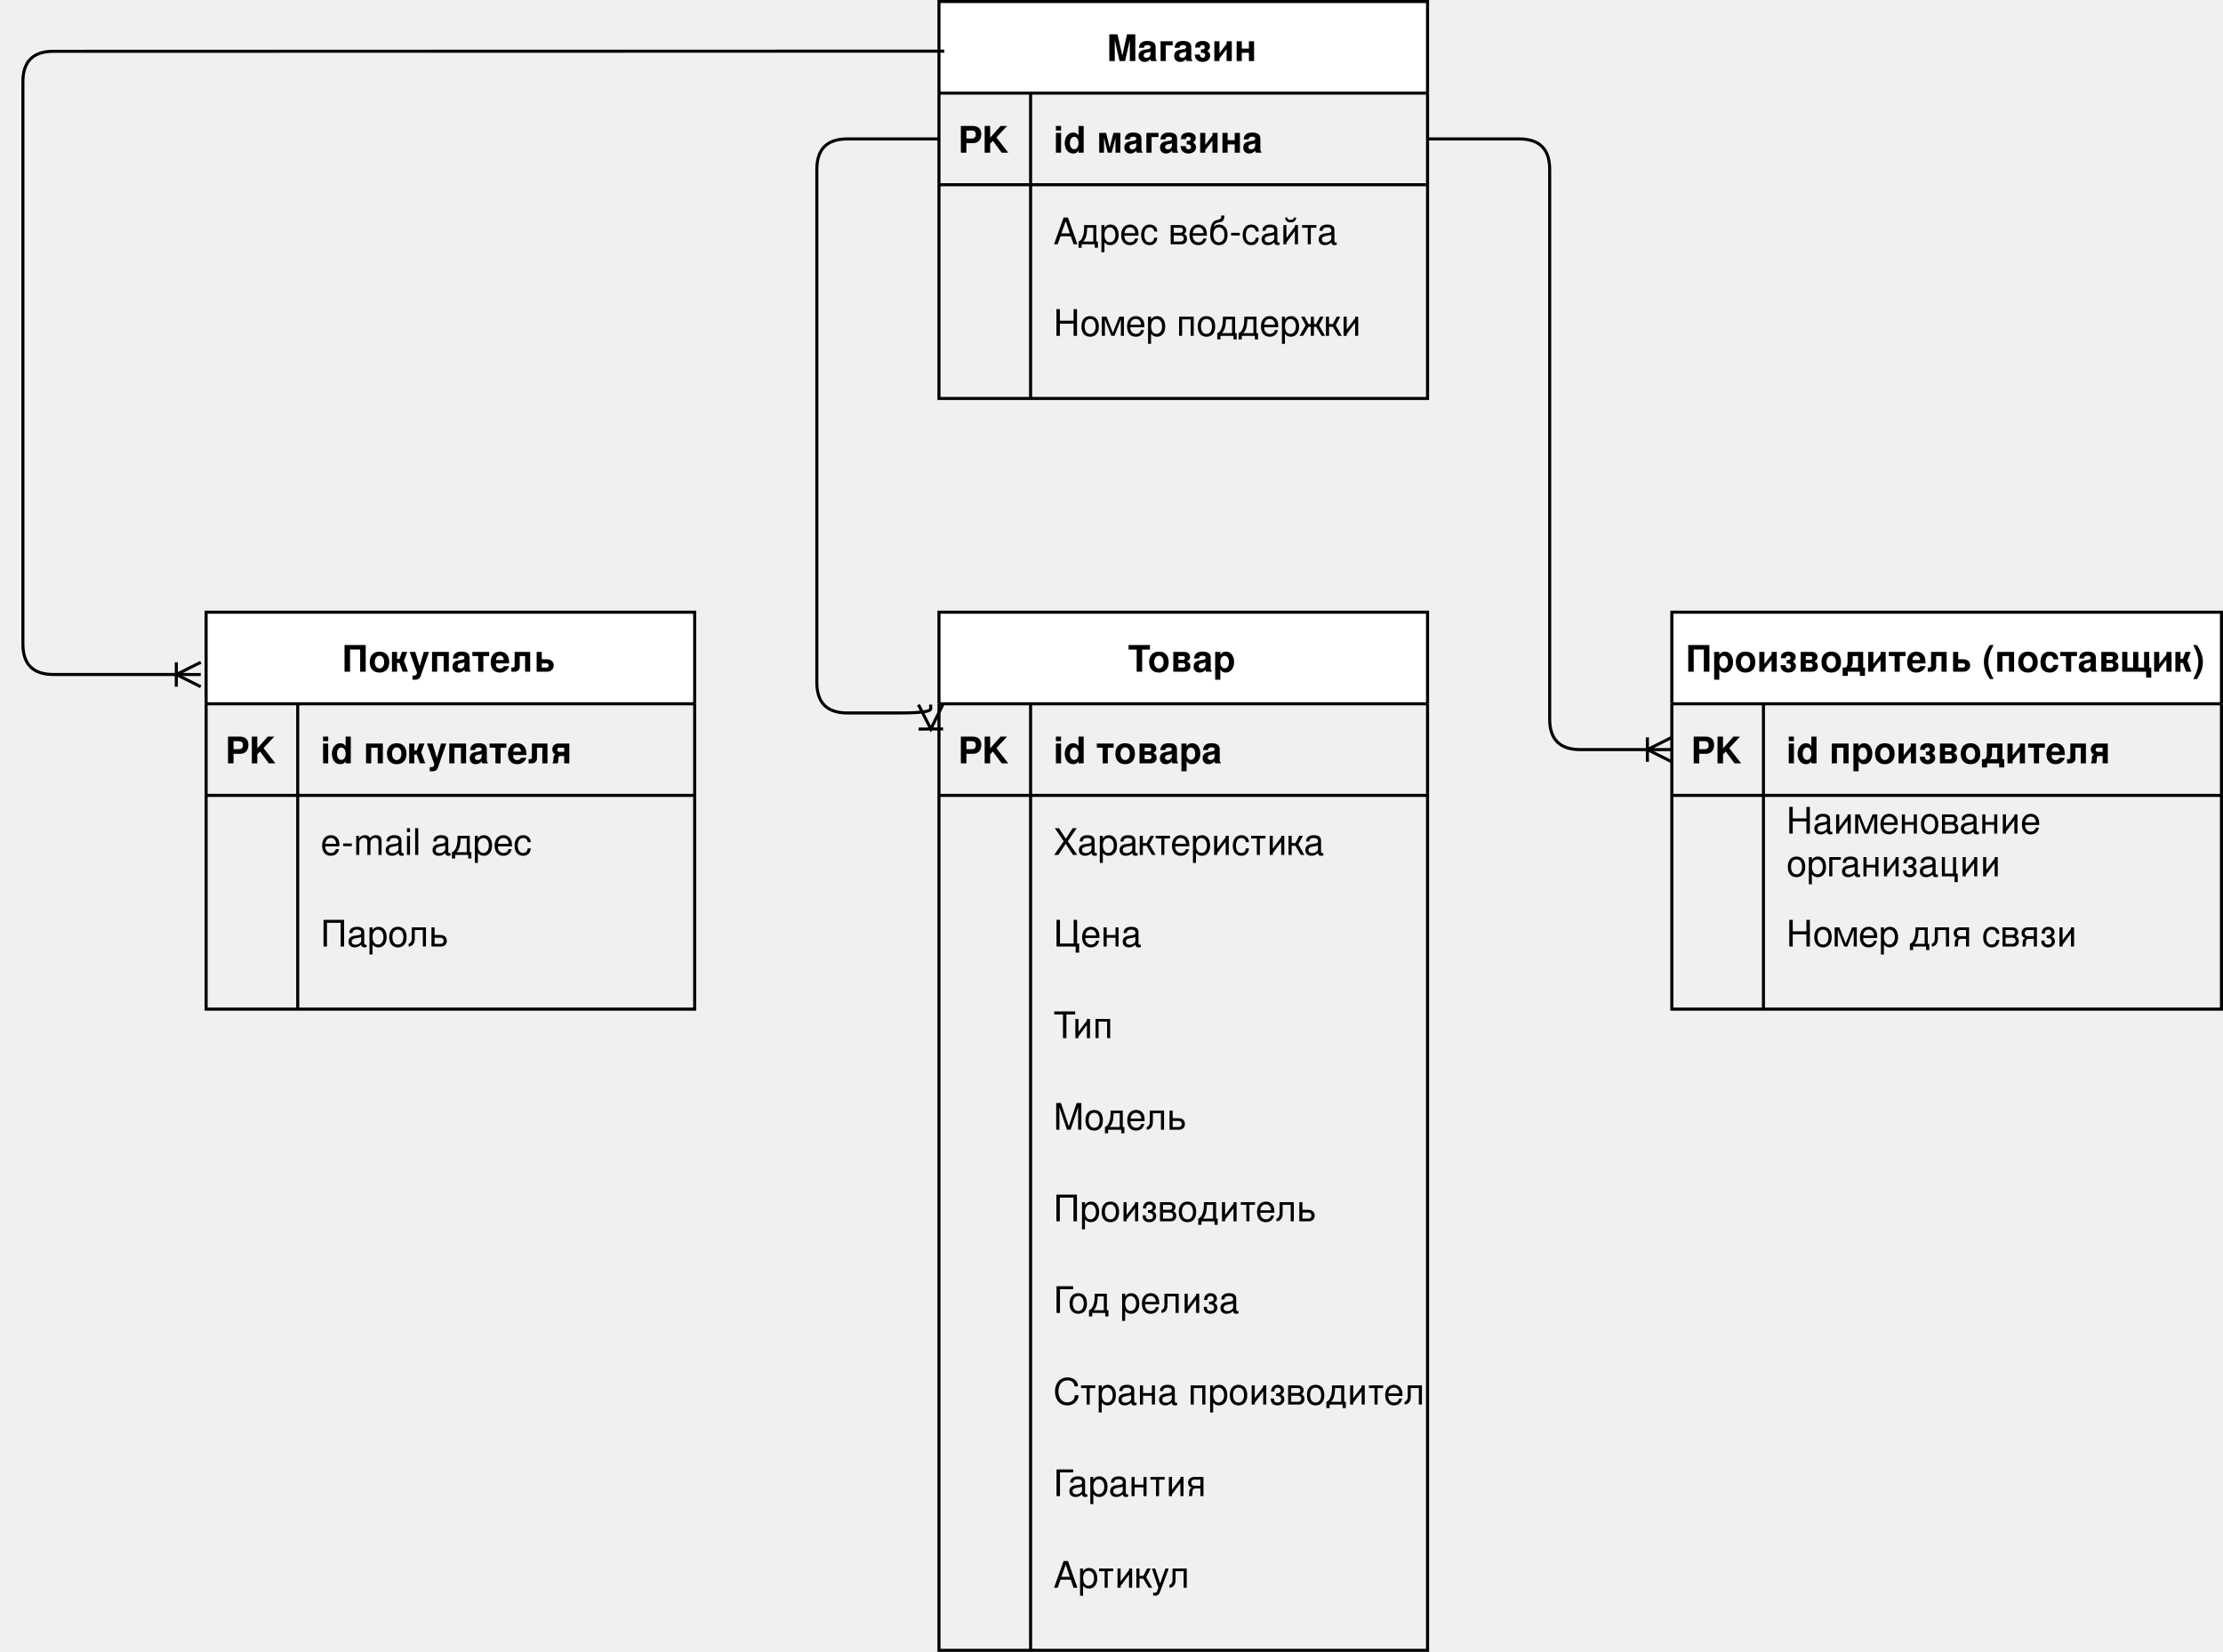
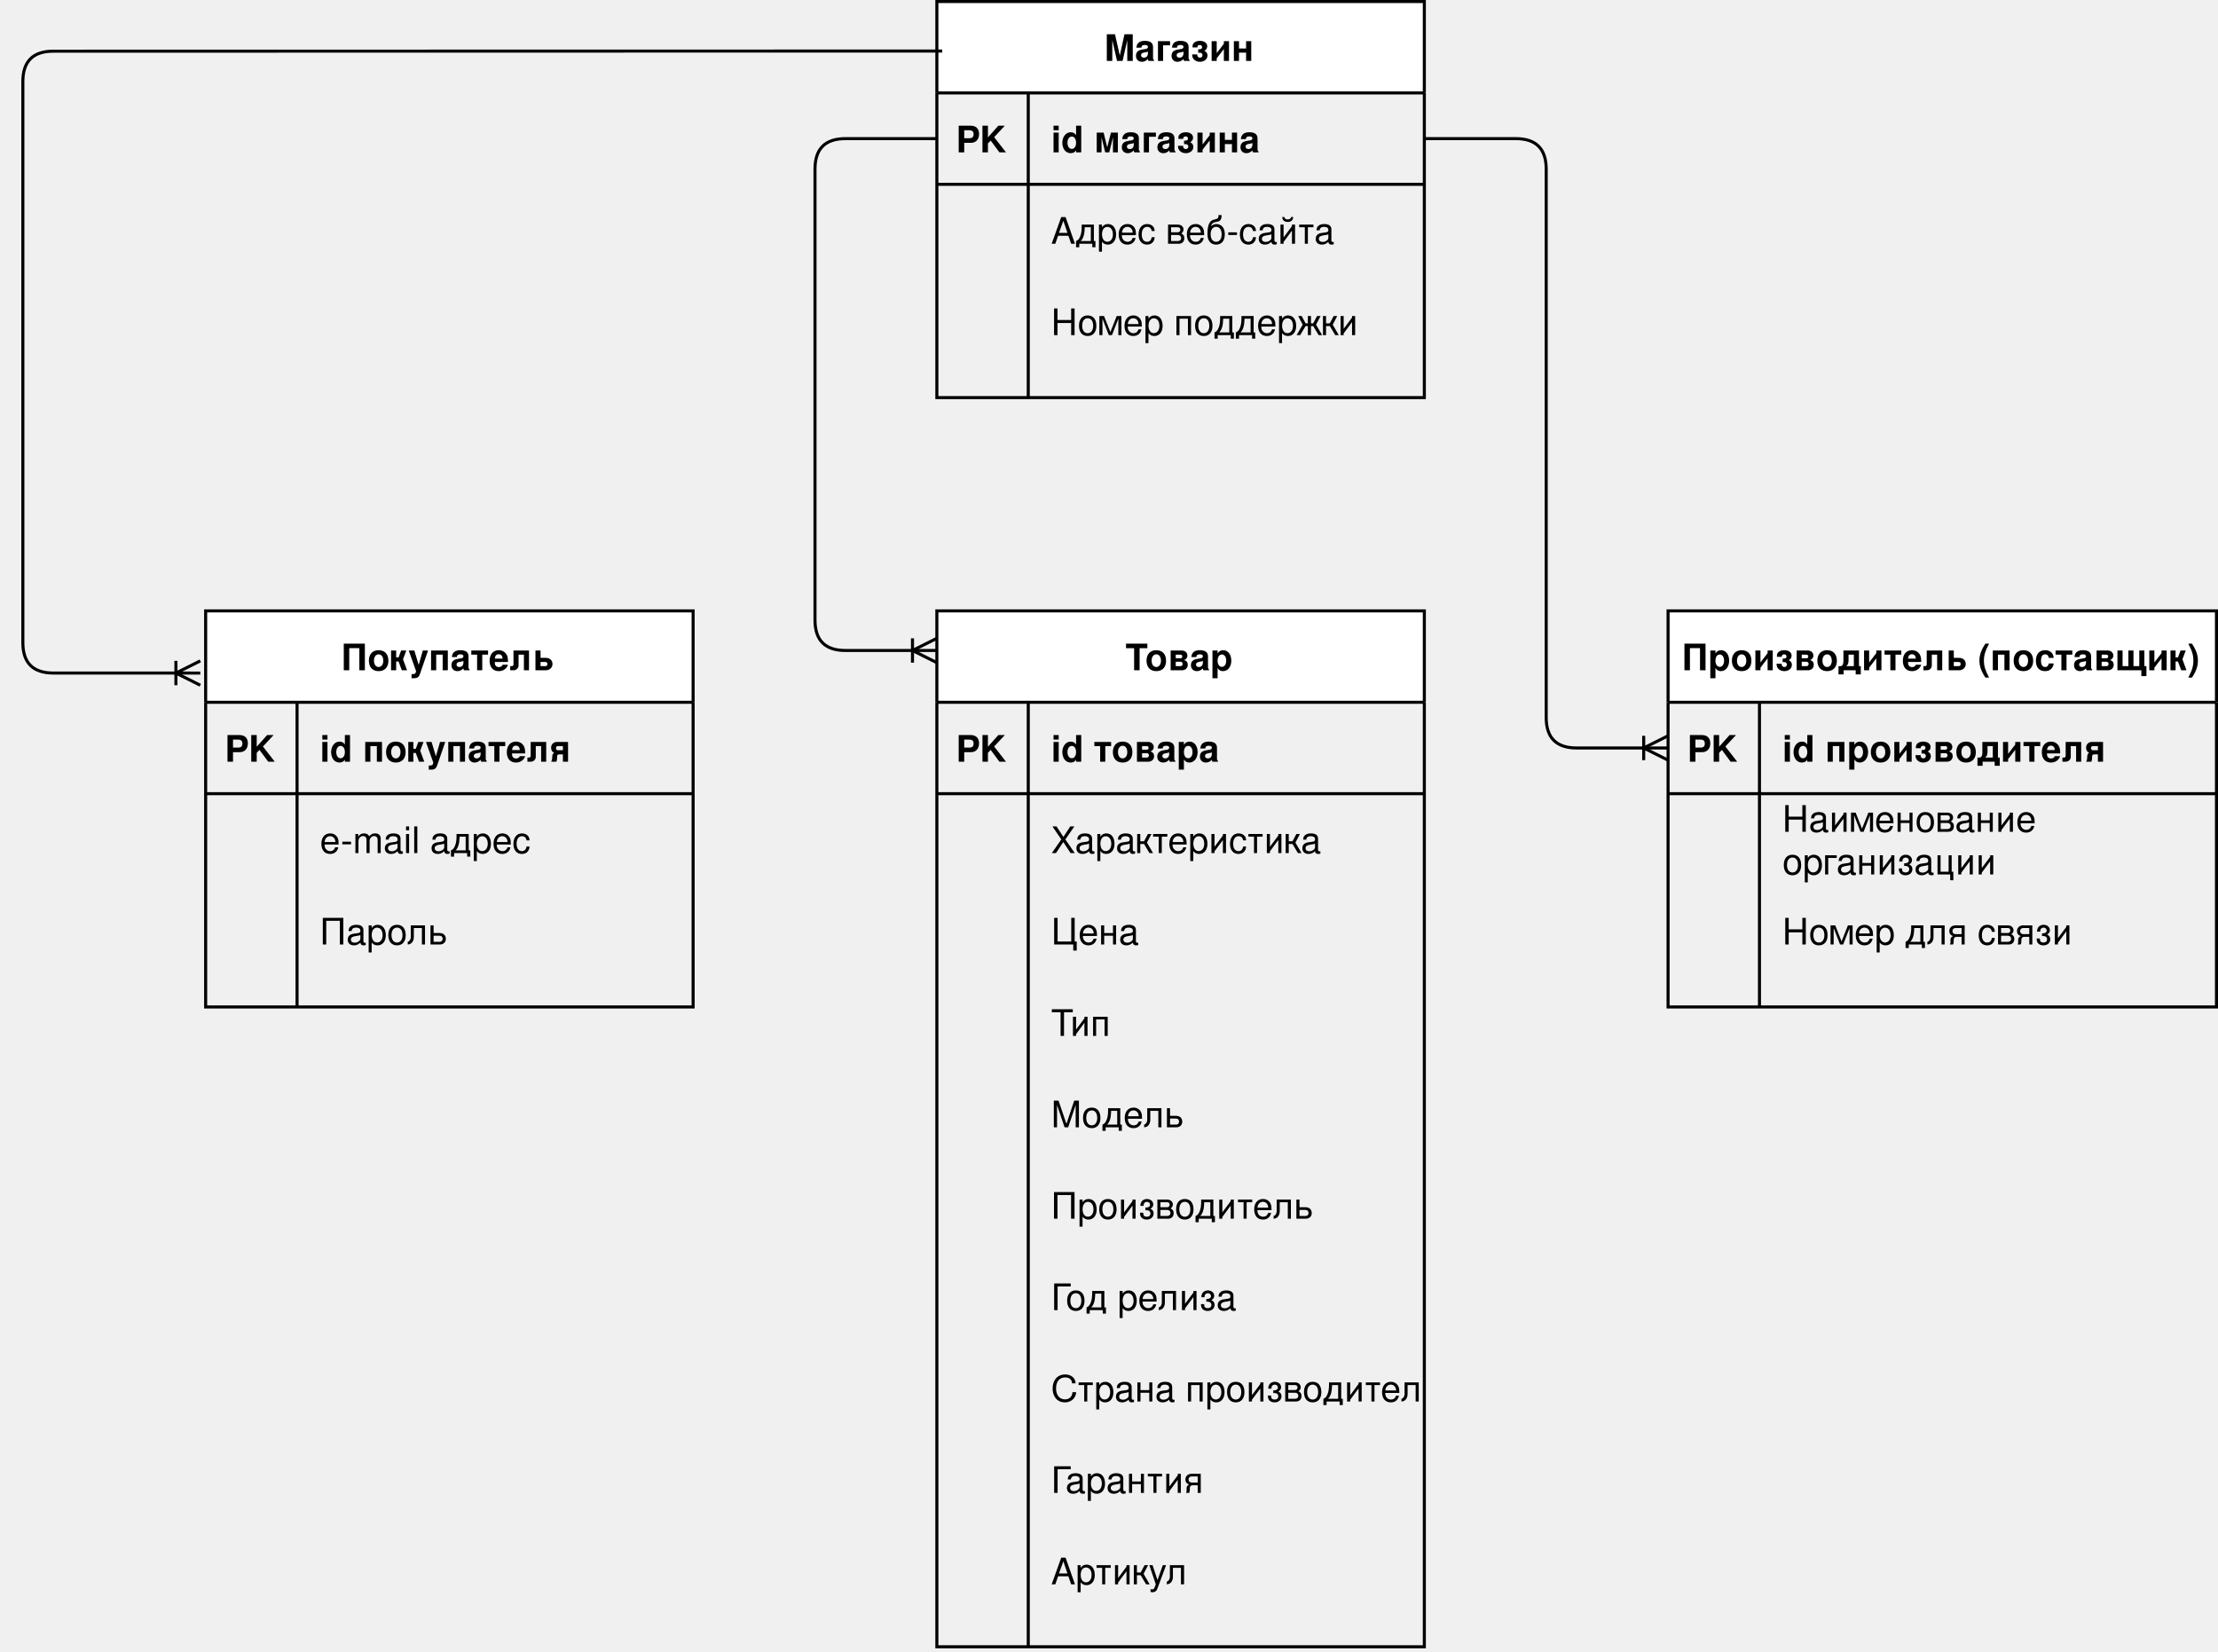
- <svg xmlns="http://www.w3.org/2000/svg" version="1.1" width="728px" height="541px" viewBox="-0.5 -0.5 728 541" content="&lt;mxfile host=&quot;app.diagrams.net&quot; modified=&quot;2020-12-15T15:02:50.475Z&quot; agent=&quot;5.0 (Windows NT 10.0; Win64; x64) AppleWebKit/537.36 (KHTML, like Gecko) Chrome/86.0.424.198 YaBrowser/20.11.3.183 Yowser/2.5 Safari/537.36&quot; etag=&quot;d5xCQ8owYiBK45iP8Jh_&quot; version=&quot;14.0.1&quot; type=&quot;github&quot;&gt;&lt;diagram id=&quot;C5RBs43oDa-KdzZeNtuy&quot; name=&quot;Page-1&quot;&gt;7V1bc5s4FP41ntl9SIe78aNvaXebdtok23b3jQbZZhaDi0li769fCUkgQDgQG0sQz2QIOpaP8fnO+SQdXTzQp+vd+8jZrD6FLvAHmuLuBvpsoGmqOhzBf0iyx5KhTQTLyHNJpUxw5/0HiFAh0kfPBdtcxTgM/djb5IUPYRCAhzgnc6IofM5XW4R+/lM3zhKUBHcPjl+WfvfceIWltjbM5B+At1zRT1Yt8v3WDq1Mvsl25bjhMyPS5wN9GoVhjO/WuynwkfGoXb7/sf/u3/xrvf/z6/aX89fk4/3nb1dY2XWTt6RfIQJB/GrV9jfb/OApu1HwdfT1x+5+ES8/k7coT47/SOw1mCmD0RRdJ0py1Zn7YXK1k+uMWCXeU1NDA23Qbez8RKLJNnaimHiErkABxDh2vABEUKAmZd93NlsvqY4lK893b5x9+BhTRbQ0WXg74N5ih0B1oW/cQGWoiJQvoPI78jDoZcf3lgG8f4BGQ584icAWPsuNs41JjZpmJeZ/AlEMdoxTETO/B+EaxNEeViGv6tRjSMgYpPic+Z9qEdmK9T2dCB3i88tUdYYrvCHQNoBZLcNcBR40R+w5/i2MRSdYJjjmYUK2dqNwc+9ESxATwSb0kJXnT9CUKSCe709DP0RoB2GANMXhhrzogwV9788wjsM1BZWYI1WamMKcwD9onKnyzhyY8HGnsKxmZfiHqkfxNAy2cQR9DOkAEOpngODmQH0wHF6GmkCr14S2NWS1ErJfPjbDNqFdJ8O2MWxKAbZiIIbQnAs/Yc6V57ogqI9H/dBjANDPaX+9ZH9YXcNsWY9FsVwsZJQrcd3JduM8eMHyBr/TKmBqngvT3aAyxs6KsdEJ9ixi2gH2tESzp3kksicPROB6VN+R1GnUBkMUdVr8vifmSGMADWDjezO5VymtalQIr+oVeS1j11Ei0brBq2cBWBYeHV54tB0eHYnmUbu/PDqsDYYoHh3xeRT3LOdMT9QknEp49JqpYDBXk6FeK7mOSYe1v2RaH2VZyFSraD5ZVMcJkjqDtsI0jrgFnSSSaSW2bz2ZY+dzORIkc7RutKPiszlpiHQonVNuSfuUz9Hkb021cnOaZXReR67XsjecJ8zuNEBYlpaUKpacT8WPS5rzqfAEj37szIfEIxO9/jhRWHa8PD0BrtaO51NCPZDskZsyz4ObNBRZnua4UORpKFJ47kY/dnpDZorUa8MhjCI5cxDZOF5hmHFea7zeA36sD5o0/FiRg7suwWczM8BaKQFnV6dnlN/yIxA868HMdBCNUDJiPmn8e6WnvPXMjklp9lBqx+a4UXupHaMbQxHxqZ004I5K7fDAbQ/b8lCkT6kdQ/7RiFEejeRSOyeh6reU7GmA+YGW2jyrD1xGMm0xLC/Zc16G7fFIxpB/JGNUjGRmTAfVzk9Hpwsg5wzLKozcJjXRimo4tNZVZFWmC1xeXDkrcTceQ1mMvM8z2Q0cRQAnR//Y49tfyuN+trg2V9+CK2O+uNI5U9lvkZNLkNWm6UbZpbY4mY/tsZPV4jj5BTgOuLIQTuY/D2dl1qzO4iAj36VVmGWWGhFmDNthPj0lyLL0cS1+QzzWeE0tBv2SIqq1k6v26h/daA3cbjSW4lNEaRR0Z/WPVW4s+5QisupPjgnbk1BuL0mKKE328Phz1oW9BidM/DRAUpYpmmE5+Scjb4pP/DTnTeGrfIbHJvUkTvykfisvaQ45eTfU3zQ5HDlLV05quWFHllJnZzVtZvuB9Px6HpBl4VNVPXbTz4VQm2RtzkqoqspZ0NAXRs08V15KVenAs8ipVil13mdebAKVNMTIy7ldiPEkxJiGhThm5C316g0z6h1gRt4aqSy7aZPFHD3mxAYgScOJnMVPF048ESeawjmRs7CqP5xo1J81EMeJnATILD3Hj122Vm/Tdw9YsgFs8rDk5aSp1ljSFs+SPT5tKnNdmVmy+siMU+3S6DGfdu+8KdXsxkkZXeTT9HxncXxq9vjUqcx1JeZTs2LXm55jTE3J7+7GdFlao9tj6myApTzUeemKtkadtReRtYdun7uiZge6oia/KzpOJ78LU+bpVM9pN6v1usfawA/kod1LnrQ12h2Kp90+50nNDuRJzYo8abqBrEy77FqkLmzvPROEAhiTuxeDDkPfOmG+Zu8Y5tADy+HPSJh8cLt7ettr9hVhXxZCl/zn4TRXM3xCP+bJ8jrN9ETMSXd58pTQSdOxtGqEEnCXgG4QgISzCpdh4PjzTIq3EOBtYNA59MkqXvskFEDgjtHPtcHi/BYidh9+coI9emHnxT8QKu8UVSXlv5OyqpmkPNvR+EKFPVP4AiIPmiDZaJbIAmgOpO4q1YckRKE5pIJMY1Las6WizjLGh3aPbcPH6AEcsDXBMKaNSFU9elYcMnvd7pKqcLwmFUbAd2LvCeR8l+dL5DO+oFYo89JUD50zGxXcEX918q7MI0uKtIKioh5smpIe6D/OnqlGGsnK5y1sziNj6uqHytWmuxayqMIfn8VYisAxYVejx99y2OVC7oWAywXXMB9cij2SILjoT0i+FFx0fChPcBVPGytyfe3gKigqnUZ2qugqnHxvm4cfq3hQPtmU03J81Uhkthtf6mviS8mHlvlCYAmKIZqnliaGzIKPpTHVNIasgqKinooQetltYTH7QVhcPftZXX3+Pw==&lt;/diagram&gt;&lt;/mxfile&gt;" resource="https://app.diagrams.net/#Hpaw-wow%2FDataBase%2Fmain%2FLogicDiag.svg">
+ <svg xmlns="http://www.w3.org/2000/svg" version="1.1" width="728px" height="542px" viewBox="-0.5 -0.5 728 542" content="&lt;mxfile host=&quot;app.diagrams.net&quot; modified=&quot;2020-12-17T15:43:07.540Z&quot; agent=&quot;5.0 (Windows NT 10.0; Win64; x64) AppleWebKit/537.36 (KHTML, like Gecko) Chrome/86.0.424.198 YaBrowser/20.11.3.183 Yowser/2.5 Safari/537.36&quot; etag=&quot;Sub0RdmN-DV8myuSMlb0&quot; version=&quot;14.0.4&quot; type=&quot;github&quot;&gt;&lt;diagram id=&quot;C5RBs43oDa-KdzZeNtuy&quot; name=&quot;Page-1&quot;&gt;7V1bc5s4FP41ntl9SIe78aNvSXebdtok23b3jQbZZhaDi5XE3l+/EpJAgHCgNkYQz2QYdCwf8PnO+SQdXTLQp+vdTeRsVh9DF/gDTXF3A3020DRtaKErFuyJQDV1IlhGnktFqeDe+w9QoUKlT54LtpmKMAx96G2ywscwCMAjzMicKApfstUWoZ996sZZgoLg/tHxi9JvngtXRGprw1T+HnjLFXuyao3IJ2uHVaa/ZLty3PCFE+nzgT6NwhCSu/VuCnxsO2aXb3/sv/m3/1o3f37Z/nT+mnx4+PT1iii7rvOV5CdEIIC/rNr+apvvPWU3Cr6MvnzfPSzg8hP9ivLs+E/UXoOZMhhN8XWixFedux/GVzu+zqhV4J6ZGhlog2+h8wOLJlvoRJB6hK4gAcIYOl4AIiRQ47LvO5utF1cnkpXnu7fOPnyCTBErTRbeDrh3xCFwXeQbt0gZLmLlC6T8nr4M/tjxvWWA7h+R0fATJxHYone5dbaQ1qhoVmr+ZxBBsOOcipr5BoRrAKM9qkI/1ZnH0JAxaPEl9T/VorIV73s6FTrU55eJ6hRXdEOhrQGzWoS5DDxkDug5/h2KRSdYxjhmYcK2dqNw8+BESwCpYBN62MrzZ2TKBBDP96ehH2K0gzDAmmC4oR/6YMG++yOEMFwzUKk5EqWxKcwJ+kPGmSrvzIGJXneKympaRn+4egSnYbCFEfIxrAMgqF8AhlsA9cFweB1qCq1eEdrGkNUKyH7+UA/bmHadFNvasCk52PKBGCJzLvyYOVee64KgOh7VQ48DQD+n/fWC/VF1jbBlNRYl8nYhY1xJ6k62G+fRC5a35JtWDlPzXJjuBqUxdlaMjU6wZx7TDrCn1TZ7mkcie/JABK7H9B1JnUZlMNqiTkvc9yQcaQyQAWxyb8b3KqNVjQnRVb2in6XsOoolWjd49SwAy8KjwwuPNsOjo7Z51O4vjw4rg9EWj47EPEp6lnOuJ2pSTqU8es1VMLiryVGvFV/HtMPaXzKtjrIsZKqVNJ88quMYSZ1DW+EaR9KCTmLJtBTbt57MsbO5HAmSOVo32tH2szlJiHQonVNsSfuUz9Hkb021YnOaZnR+jVyvZW84T5jdqYGwLC0pUyw5n7Y/LqnPp60nePRjZz4kHpno1ceJrWXHi9MT4GrteD4j1APJHrkp8zy4SUORxWmOC0WehiJbz93ox05vyEyRemU4WqNIwRxEOo5XOGacVxqv94Afq4MmDT+W5OCuC/DZ3AywVkjA2eXpGeW37AiEzHpwMx1UI5KMuCeNfy/1lLee2TEZzR5K7dgCN2outWN0YyjSfmonCbijUjsicJvDtjgU6VNqx5B/NGIURyOZ1M5JqPotJXtqYH6gpTbP6gOXkUxTDCtK9pyXYXs8kjHkH8kYJSOZGddBtbPT0ckCyDnHsgont2lNvKIaDa11FVuV6wIXF1fOCtxNxlAWJ+/zTHYNR2mBk6N/7PHdT+VpP1tcm6uvwZUxX1zpgqnsCyefhJNF2aWmOFmM7bGT1XJw8mG/lYKTxa8oWJk1q7I4yMh2aRVumaVGhSnD9oRPjwVZlj6uJW6Ix5qoqSWgX1JElXZyVV79oxuNgduNxrL9FFESBd1Z/WMVG8s+pYgsqdpL8SsW20uaIkqSPSL+nHVhr8EJEz81kJRlimZYTP7JyJvtDzLq82brq3yGxyb15BhkHPZbeUlzKMi74f6mKeDIWbJyUssMO9KUOj+raXPbD6Tn1/OALAufquqxm34uhFona3NWQlVVwYKGvjBq6rnyUqrKBp55TrUKqfM+82IdqKQhRlHO7UKMJyHGJCzaY0bRUq/eMKPeAWYUrZFKs5s2XczRY06sAZI0nChY/HThxBNxotk6JwoWVvWHE43qswbtcaIgATJLzvHjl61V2/TdA5asAZs8LHk5aaoxlrTbZ8kenzaVuq7MLFl+ZMapdmn0mE+7d96UanbjpIwu8mlyvnN7fGr2+NSp1HUl5lOzZNebnmFMTcnu7iZ0WVij22PqrIGlPNR56Yo2Rp2VF5E1h26fu6JmB7qiprgrOk4mv3NT5slUz2k3q/W6x1rDD+Sh3UuetDHaHbZPu33Ok5odyJOaJXnSZANZkXb5tUhd2N57JghbYEzh9gw2DL0QZgPL4c9ImGJw+3F622HHlYIuxa8oaK5m5IR+wpPFdZrJiZiTfvDksdBJ07G0KoQScJeAbRBAhLMKl2Hg+PNUSrYQkG1gyDn0yQqufRoKIHDH+N+1oeL8DiH2EH50gj3+YOfB7xiVd4qq0vLfcVnVTFqe7Vh84cKeK3wGkYdMEG80i2UBMgdWd5XowxKq0BwyQaoxLu35Ul5nEfZDu8e24VP0CA7YmmIIWSNSVo+dFYfNXjX+VUXgNYkwAr4DvWdem9iX6DM+41Yo9dJED5szG+Xckfx0+q3UIwuKtJyivB5imoIe5D/OnqtGG8nS981tzqNj6vKXytRmuxbSqCKPT2MsQeCYsKvQ42847DIhdzjgThwIqmz+nT/wK0+3Vf27sC2UjStO7eC5w+dt87CH58+qp6/VsItXyCU26+JqDRdP2g8l23SYrzQczYTGq20ESxVLE0NmzseSmKobQ1ZOUV5PSQi97raomP5PVlI9/ce2+vx/&lt;/diagram&gt;&lt;/mxfile&gt;" resource="https://app.diagrams.net/#Hpaw-wow%2FDataBase%2Fmain%2FLogicDiag.svg">
  <defs>
    <clipPath id="mx-clip-307-30-30-30-0">
      <rect x="307" y="30" width="30" height="30" />
    </clipPath>
    <clipPath id="mx-clip-343-30-124-30-0">
      <rect x="343" y="30" width="124" height="30" />
    </clipPath>
    <clipPath id="mx-clip-343-60-124-30-0">
      <rect x="343" y="60" width="124" height="30" />
    </clipPath>
    <clipPath id="mx-clip-343-90-124-30-0">
      <rect x="343" y="90" width="124" height="30" />
    </clipPath>
    <clipPath id="mx-clip-67-230-30-30-0">
      <rect x="67" y="230" width="30" height="30" />
    </clipPath>
    <clipPath id="mx-clip-103-230-124-30-0">
      <rect x="103" y="230" width="124" height="30" />
    </clipPath>
    <clipPath id="mx-clip-103-260-124-30-0">
      <rect x="103" y="260" width="124" height="30" />
    </clipPath>
    <clipPath id="mx-clip-103-290-124-30-0">
      <rect x="103" y="290" width="124" height="30" />
    </clipPath>
    <clipPath id="mx-clip-547-230-30-30-0">
      <rect x="547" y="230" width="30" height="30" />
    </clipPath>
    <clipPath id="mx-clip-583-230-144-30-0">
      <rect x="583" y="230" width="144" height="30" />
    </clipPath>
    <clipPath id="mx-clip-583-260-144-30-0">
      <rect x="583" y="260" width="144" height="30" />
    </clipPath>
    <clipPath id="mx-clip-583-290-144-30-0">
      <rect x="583" y="290" width="144" height="30" />
    </clipPath>
    <clipPath id="mx-clip-307-230-30-30-0">
      <rect x="307" y="230" width="30" height="30" />
    </clipPath>
    <clipPath id="mx-clip-343-230-124-30-0">
      <rect x="343" y="230" width="124" height="30" />
    </clipPath>
    <clipPath id="mx-clip-343-260-124-30-0">
      <rect x="343" y="260" width="124" height="30" />
    </clipPath>
    <clipPath id="mx-clip-343-290-124-30-0">
      <rect x="343" y="290" width="124" height="30" />
    </clipPath>
    <clipPath id="mx-clip-343-320-124-30-0">
      <rect x="343" y="320" width="124" height="30" />
    </clipPath>
    <clipPath id="mx-clip-343-350-124-30-0">
      <rect x="343" y="350" width="124" height="30" />
    </clipPath>
    <clipPath id="mx-clip-343-380-124-30-0">
      <rect x="343" y="380" width="124" height="30" />
    </clipPath>
    <clipPath id="mx-clip-343-410-124-30-0">
      <rect x="343" y="410" width="124" height="30" />
    </clipPath>
    <clipPath id="mx-clip-343-440-124-30-0">
      <rect x="343" y="440" width="124" height="30" />
    </clipPath>
    <clipPath id="mx-clip-343-470-124-30-0">
      <rect x="343" y="470" width="124" height="30" />
    </clipPath>
    <clipPath id="mx-clip-343-500-124-30-0">
      <rect x="343" y="500" width="124" height="30" />
    </clipPath>
  </defs>
  <g>
    <path d="M 307 30 L 307 0 L 467 0 L 467 30" fill="#ffffff" stroke="#000000" stroke-miterlimit="10" pointer-events="all" />
    <path d="M 307 30 L 307 130 L 467 130 L 467 30" fill="none" stroke="#000000" stroke-miterlimit="10" pointer-events="none" />
    <path d="M 307 30 L 467 30" fill="none" stroke="#000000" stroke-miterlimit="10" pointer-events="none" />
    <path d="M 337 30 L 337 130" fill="none" stroke="#000000" stroke-miterlimit="10" pointer-events="none" />
    <g fill="#000000" font-family="Helvetica" font-weight="bold" pointer-events="none" text-anchor="middle" font-size="12px">
      <text x="386.5" y="19.5">Магазин</text>
    </g>
    <path d="M 307 30 M 467 30 M 467 60 L 307 60" fill="none" stroke="#000000" stroke-miterlimit="10" pointer-events="none" />
    <path d="M 307 30 M 337 30 M 337 60 M 307 60" fill="none" stroke="#000000" stroke-miterlimit="10" pointer-events="none" />
    <g fill="#000000" font-family="Helvetica" font-weight="bold" pointer-events="none" clip-path="url(#mx-clip-307-30-30-30-0)" text-anchor="middle" font-size="12px">
      <text x="321.5" y="49.5">PK</text>
    </g>
    <path d="M 337 30 M 467 30 M 467 60 M 337 60" fill="none" stroke="#000000" stroke-miterlimit="10" pointer-events="none" />
    <g fill="#000000" font-family="Helvetica" font-weight="bold" text-decoration="underline" pointer-events="none" clip-path="url(#mx-clip-343-30-124-30-0)" font-size="12px">
      <text x="344.5" y="49.5">id магазина</text>
    </g>
    <path d="M 307 60 M 467 60 M 467 90 M 307 90" fill="none" stroke="#000000" stroke-miterlimit="10" pointer-events="none" />
    <path d="M 307 60 M 337 60 M 337 90 M 307 90" fill="none" stroke="#000000" stroke-miterlimit="10" pointer-events="none" />
    <path d="M 337 60 M 467 60 M 467 90 M 337 90" fill="none" stroke="#000000" stroke-miterlimit="10" pointer-events="none" />
    <g fill="#000000" font-family="Helvetica" pointer-events="none" clip-path="url(#mx-clip-343-60-124-30-0)" font-size="12px">
      <text x="344.5" y="79.5">Адрес веб-сайта</text>
    </g>
    <path d="M 307 90 M 467 90 M 467 120 M 307 120" fill="none" stroke="#000000" stroke-miterlimit="10" pointer-events="none" />
    <path d="M 307 90 M 337 90 M 337 120 M 307 120" fill="none" stroke="#000000" stroke-miterlimit="10" pointer-events="none" />
    <path d="M 337 90 M 467 90 M 467 120 M 337 120" fill="none" stroke="#000000" stroke-miterlimit="10" pointer-events="none" />
    <g fill="#000000" font-family="Helvetica" pointer-events="none" clip-path="url(#mx-clip-343-90-124-30-0)" font-size="12px">
      <text x="344.5" y="109.5">Номер поддержки</text>
    </g>
    <path d="M 67 230 L 67 200 L 227 200 L 227 230" fill="#ffffff" stroke="#000000" stroke-miterlimit="10" pointer-events="none" />
    <path d="M 67 230 L 67 330 L 227 330 L 227 230" fill="none" stroke="#000000" stroke-miterlimit="10" pointer-events="none" />
    <path d="M 67 230 L 227 230" fill="none" stroke="#000000" stroke-miterlimit="10" pointer-events="none" />
    <path d="M 97 230 L 97 330" fill="none" stroke="#000000" stroke-miterlimit="10" pointer-events="none" />
    <g fill="#000000" font-family="Helvetica" font-weight="bold" pointer-events="none" text-anchor="middle" font-size="12px">
      <text x="146.5" y="219.5">Покупатель</text>
    </g>
    <path d="M 67 230 M 227 230 M 227 260 L 67 260" fill="none" stroke="#000000" stroke-miterlimit="10" pointer-events="none" />
    <path d="M 67 230 M 97 230 M 97 260 M 67 260" fill="none" stroke="#000000" stroke-miterlimit="10" pointer-events="none" />
    <g fill="#000000" font-family="Helvetica" font-weight="bold" pointer-events="none" clip-path="url(#mx-clip-67-230-30-30-0)" text-anchor="middle" font-size="12px">
      <text x="81.5" y="249.5">PK</text>
    </g>
    <path d="M 97 230 M 227 230 M 227 260 M 97 260" fill="none" stroke="#000000" stroke-miterlimit="10" pointer-events="none" />
    <g fill="#000000" font-family="Helvetica" font-weight="bold" text-decoration="underline" pointer-events="none" clip-path="url(#mx-clip-103-230-124-30-0)" font-size="12px">
      <text x="104.5" y="249.5">id покупателя</text>
    </g>
    <path d="M 67 260 M 227 260 M 227 290 M 67 290" fill="none" stroke="#000000" stroke-miterlimit="10" pointer-events="none" />
    <path d="M 67 260 M 97 260 M 97 290 M 67 290" fill="none" stroke="#000000" stroke-miterlimit="10" pointer-events="none" />
    <path d="M 97 260 M 227 260 M 227 290 M 97 290" fill="none" stroke="#000000" stroke-miterlimit="10" pointer-events="none" />
    <g fill="#000000" font-family="Helvetica" pointer-events="none" clip-path="url(#mx-clip-103-260-124-30-0)" font-size="12px">
      <text x="104.5" y="279.5">e-mail адрес</text>
    </g>
    <path d="M 67 290 M 227 290 M 227 320 M 67 320" fill="none" stroke="#000000" stroke-miterlimit="10" pointer-events="none" />
    <path d="M 67 290 M 97 290 M 97 320 M 67 320" fill="none" stroke="#000000" stroke-miterlimit="10" pointer-events="none" />
    <path d="M 97 290 M 227 290 M 227 320 M 97 320" fill="none" stroke="#000000" stroke-miterlimit="10" pointer-events="none" />
    <g fill="#000000" font-family="Helvetica" pointer-events="none" clip-path="url(#mx-clip-103-290-124-30-0)" font-size="12px">
      <text x="104.5" y="309.5">Пароль</text>
    </g>
    <path d="M 547 230 L 547 200 L 727 200 L 727 230" fill="#ffffff" stroke="#000000" stroke-miterlimit="10" pointer-events="none" />
    <path d="M 547 230 L 547 330 L 727 330 L 727 230" fill="none" stroke="#000000" stroke-miterlimit="10" pointer-events="none" />
    <path d="M 547 230 L 727 230" fill="none" stroke="#000000" stroke-miterlimit="10" pointer-events="none" />
    <path d="M 577 230 L 577 330" fill="none" stroke="#000000" stroke-miterlimit="10" pointer-events="none" />
    <g fill="#000000" font-family="Helvetica" font-weight="bold" pointer-events="none" text-anchor="middle" font-size="12px">
      <text x="636.5" y="219.5">Производитель (поставщик)</text>
    </g>
    <path d="M 547 230 M 727 230 M 727 260 L 547 260" fill="none" stroke="#000000" stroke-miterlimit="10" pointer-events="none" />
    <path d="M 547 230 M 577 230 M 577 260 M 547 260" fill="none" stroke="#000000" stroke-miterlimit="10" pointer-events="none" />
    <g fill="#000000" font-family="Helvetica" font-weight="bold" pointer-events="none" clip-path="url(#mx-clip-547-230-30-30-0)" text-anchor="middle" font-size="12px">
      <text x="561.5" y="249.5">PK</text>
    </g>
    <path d="M 577 230 M 727 230 M 727 260 M 577 260" fill="none" stroke="#000000" stroke-miterlimit="10" pointer-events="none" />
    <g fill="#000000" font-family="Helvetica" font-weight="bold" text-decoration="underline" pointer-events="none" clip-path="url(#mx-clip-583-230-144-30-0)" font-size="12px">
      <text x="584.5" y="249.5">id производителя</text>
    </g>
    <path d="M 547 260 M 727 260 M 727 290 M 547 290" fill="none" stroke="#000000" stroke-miterlimit="10" pointer-events="none" />
    <path d="M 547 260 M 577 260 M 577 290 M 547 290" fill="none" stroke="#000000" stroke-miterlimit="10" pointer-events="none" />
    <path d="M 577 260 M 727 260 M 727 290 M 577 290" fill="none" stroke="#000000" stroke-miterlimit="10" pointer-events="none" />
    <g fill="#000000" font-family="Helvetica" pointer-events="none" clip-path="url(#mx-clip-583-260-144-30-0)" font-size="12px">
      <text x="584.5" y="272.5">Наименование </text>
      <text x="584.5" y="286.5">организации</text>
    </g>
    <path d="M 547 290 M 727 290 M 727 320 M 547 320" fill="none" stroke="#000000" stroke-miterlimit="10" pointer-events="none" />
    <path d="M 547 290 M 577 290 M 577 320 M 547 320" fill="none" stroke="#000000" stroke-miterlimit="10" pointer-events="none" />
    <path d="M 577 290 M 727 290 M 727 320 M 577 320" fill="none" stroke="#000000" stroke-miterlimit="10" pointer-events="none" />
    <g fill="#000000" font-family="Helvetica" pointer-events="none" clip-path="url(#mx-clip-583-290-144-30-0)" font-size="12px">
      <text x="584.5" y="309.5">Номер для связи</text>
    </g>
    <path d="M 307 230 L 307 200 L 467 200 L 467 230" fill="#ffffff" stroke="#000000" stroke-miterlimit="10" pointer-events="none" />
    <path d="M 307 230 L 307 540 L 467 540 L 467 230" fill="none" stroke="#000000" stroke-miterlimit="10" pointer-events="none" />
    <path d="M 307 230 L 467 230" fill="none" stroke="#000000" stroke-miterlimit="10" pointer-events="none" />
    <path d="M 337 230 L 337 540" fill="none" stroke="#000000" stroke-miterlimit="10" pointer-events="none" />
    <g fill="#000000" font-family="Helvetica" font-weight="bold" pointer-events="none" text-anchor="middle" font-size="12px">
      <text x="386.5" y="219.5">Товар</text>
    </g>
    <path d="M 307 230 M 467 230 M 467 260 L 307 260" fill="none" stroke="#000000" stroke-miterlimit="10" pointer-events="none" />
    <path d="M 307 230 M 337 230 M 337 260 M 307 260" fill="none" stroke="#000000" stroke-miterlimit="10" pointer-events="none" />
    <g fill="#000000" font-family="Helvetica" font-weight="bold" pointer-events="none" clip-path="url(#mx-clip-307-230-30-30-0)" text-anchor="middle" font-size="12px">
      <text x="321.5" y="249.5">PK</text>
    </g>
    <path d="M 337 230 M 467 230 M 467 260 M 337 260" fill="none" stroke="#000000" stroke-miterlimit="10" pointer-events="none" />
    <g fill="#000000" font-family="Helvetica" font-weight="bold" text-decoration="underline" pointer-events="none" clip-path="url(#mx-clip-343-230-124-30-0)" font-size="12px">
      <text x="344.5" y="249.5">id товара</text>
    </g>
    <path d="M 307 260 M 467 260 M 467 290 M 307 290" fill="none" stroke="#000000" stroke-miterlimit="10" pointer-events="none" />
    <path d="M 307 260 M 337 260 M 337 290 M 307 290" fill="none" stroke="#000000" stroke-miterlimit="10" pointer-events="none" />
    <path d="M 337 260 M 467 260 M 467 290 M 337 290" fill="none" stroke="#000000" stroke-miterlimit="10" pointer-events="none" />
    <g fill="#000000" font-family="Helvetica" pointer-events="none" clip-path="url(#mx-clip-343-260-124-30-0)" font-size="12px">
      <text x="344.5" y="279.5">Характеристика</text>
    </g>
    <path d="M 307 290 M 467 290 M 467 320 M 307 320" fill="none" stroke="#000000" stroke-miterlimit="10" pointer-events="none" />
    <path d="M 307 290 M 337 290 M 337 320 M 307 320" fill="none" stroke="#000000" stroke-miterlimit="10" pointer-events="none" />
    <path d="M 337 290 M 467 290 M 467 320 M 337 320" fill="none" stroke="#000000" stroke-miterlimit="10" pointer-events="none" />
    <g fill="#000000" font-family="Helvetica" pointer-events="none" clip-path="url(#mx-clip-343-290-124-30-0)" font-size="12px">
      <text x="344.5" y="309.5">Цена</text>
    </g>
    <path d="M 307 320 M 467 320 M 467 350 M 307 350" fill="none" stroke="#000000" stroke-miterlimit="10" pointer-events="none" />
    <path d="M 307 320 M 337 320 M 337 350 M 307 350" fill="none" stroke="#000000" stroke-miterlimit="10" pointer-events="none" />
    <path d="M 337 320 M 467 320 M 467 350 M 337 350" fill="none" stroke="#000000" stroke-miterlimit="10" pointer-events="none" />
    <g fill="#000000" font-family="Helvetica" pointer-events="none" clip-path="url(#mx-clip-343-320-124-30-0)" font-size="12px">
      <text x="344.5" y="339.5">Тип</text>
    </g>
    <path d="M 307 350 M 467 350 M 467 380 M 307 380" fill="none" stroke="#000000" stroke-miterlimit="10" pointer-events="none" />
    <path d="M 307 350 M 337 350 M 337 380 M 307 380" fill="none" stroke="#000000" stroke-miterlimit="10" pointer-events="none" />
    <path d="M 337 350 M 467 350 M 467 380 M 337 380" fill="none" stroke="#000000" stroke-miterlimit="10" pointer-events="none" />
    <g fill="#000000" font-family="Helvetica" pointer-events="none" clip-path="url(#mx-clip-343-350-124-30-0)" font-size="12px">
      <text x="344.5" y="369.5">Модель</text>
    </g>
    <path d="M 307 380 M 467 380 M 467 410 M 307 410" fill="none" stroke="#000000" stroke-miterlimit="10" pointer-events="none" />
    <path d="M 307 380 M 337 380 M 337 410 M 307 410" fill="none" stroke="#000000" stroke-miterlimit="10" pointer-events="none" />
    <path d="M 337 380 M 467 380 M 467 410 M 337 410" fill="none" stroke="#000000" stroke-miterlimit="10" pointer-events="none" />
    <g fill="#000000" font-family="Helvetica" pointer-events="none" clip-path="url(#mx-clip-343-380-124-30-0)" font-size="12px">
      <text x="344.5" y="399.5">Производитель</text>
    </g>
    <path d="M 307 410 M 467 410 M 467 440 M 307 440" fill="none" stroke="#000000" stroke-miterlimit="10" pointer-events="none" />
    <path d="M 307 410 M 337 410 M 337 440 M 307 440" fill="none" stroke="#000000" stroke-miterlimit="10" pointer-events="none" />
    <path d="M 337 410 M 467 410 M 467 440 M 337 440" fill="none" stroke="#000000" stroke-miterlimit="10" pointer-events="none" />
    <g fill="#000000" font-family="Helvetica" pointer-events="none" clip-path="url(#mx-clip-343-410-124-30-0)" font-size="12px">
      <text x="344.5" y="429.5">Год релиза</text>
    </g>
    <path d="M 307 440 M 467 440 M 467 470 M 307 470" fill="none" stroke="#000000" stroke-miterlimit="10" pointer-events="none" />
    <path d="M 307 440 M 337 440 M 337 470 M 307 470" fill="none" stroke="#000000" stroke-miterlimit="10" pointer-events="none" />
    <path d="M 337 440 M 467 440 M 467 470 M 337 470" fill="none" stroke="#000000" stroke-miterlimit="10" pointer-events="none" />
    <g fill="#000000" font-family="Helvetica" pointer-events="none" clip-path="url(#mx-clip-343-440-124-30-0)" font-size="12px">
      <text x="344.5" y="459.5">Страна производитель</text>
    </g>
    <path d="M 307 470 M 467 470 M 467 500 M 307 500" fill="none" stroke="#000000" stroke-miterlimit="10" pointer-events="none" />
    <path d="M 307 470 M 337 470 M 337 500 M 307 500" fill="none" stroke="#000000" stroke-miterlimit="10" pointer-events="none" />
    <path d="M 337 470 M 467 470 M 467 500 M 337 500" fill="none" stroke="#000000" stroke-miterlimit="10" pointer-events="none" />
    <g fill="#000000" font-family="Helvetica" pointer-events="none" clip-path="url(#mx-clip-343-470-124-30-0)" font-size="12px">
      <text x="344.5" y="489.5">Гарантия</text>
    </g>
    <path d="M 307 500 M 467 500 M 467 530 M 307 530" fill="none" stroke="#000000" stroke-miterlimit="10" pointer-events="none" />
    <path d="M 307 500 M 337 500 M 337 530 M 307 530" fill="none" stroke="#000000" stroke-miterlimit="10" pointer-events="none" />
    <path d="M 337 500 M 467 500 M 467 530 M 337 530" fill="none" stroke="#000000" stroke-miterlimit="10" pointer-events="none" />
    <g fill="#000000" font-family="Helvetica" pointer-events="none" clip-path="url(#mx-clip-343-500-124-30-0)" font-size="12px">
      <text x="344.5" y="519.5">Артикул</text>
    </g>
    <path d="M 308.76 16.25 L 17 16.3 Q 7 16.3 7 26.3 L 7 210.4 Q 7 220.4 17 220.4 L 65.24 220.41" fill="none" stroke="#000000" stroke-miterlimit="10" pointer-events="none" />
    <path d="M 57.24 224.41 L 57.24 216.41 M 65.24 216.41 L 57.24 220.41 L 65.24 224.41" fill="none" stroke="#000000" stroke-miterlimit="10" pointer-events="none" />
-     <path d="M 307 45 L 277 45 Q 267 45 267 55 L 267 223 Q 267 233 277 233 L 294.3 233 Q 304.3 233 304.29 231.63 L 304.28 230.26" fill="none" stroke="#000000" stroke-miterlimit="10" pointer-events="none" />
-     <path d="M 308.34 238.23 L 300.34 238.29 M 300.28 230.29 L 304.34 238.26 L 308.28 230.23" fill="none" stroke="#000000" stroke-miterlimit="10" pointer-events="none" />
+     <path d="M 307 45 L 277 45 Q 267 45 267 55 L 267 203 Q 267 213 277 213 L 307 213" fill="none" stroke="#000000" stroke-miterlimit="10" pointer-events="none" />
+     <path d="M 299 217 L 299 209 M 307 209 L 299 213 L 307 217" fill="none" stroke="#000000" stroke-miterlimit="10" pointer-events="none" />
    <path d="M 467 45 L 497 45 Q 507 45 507 55 L 507 235 Q 507 245 517 245 L 547 245" fill="none" stroke="#000000" stroke-miterlimit="10" pointer-events="none" />
    <path d="M 539 249 L 539 241 M 547 241 L 539 245 L 547 249" fill="none" stroke="#000000" stroke-miterlimit="10" pointer-events="none" />
  </g>
</svg>
